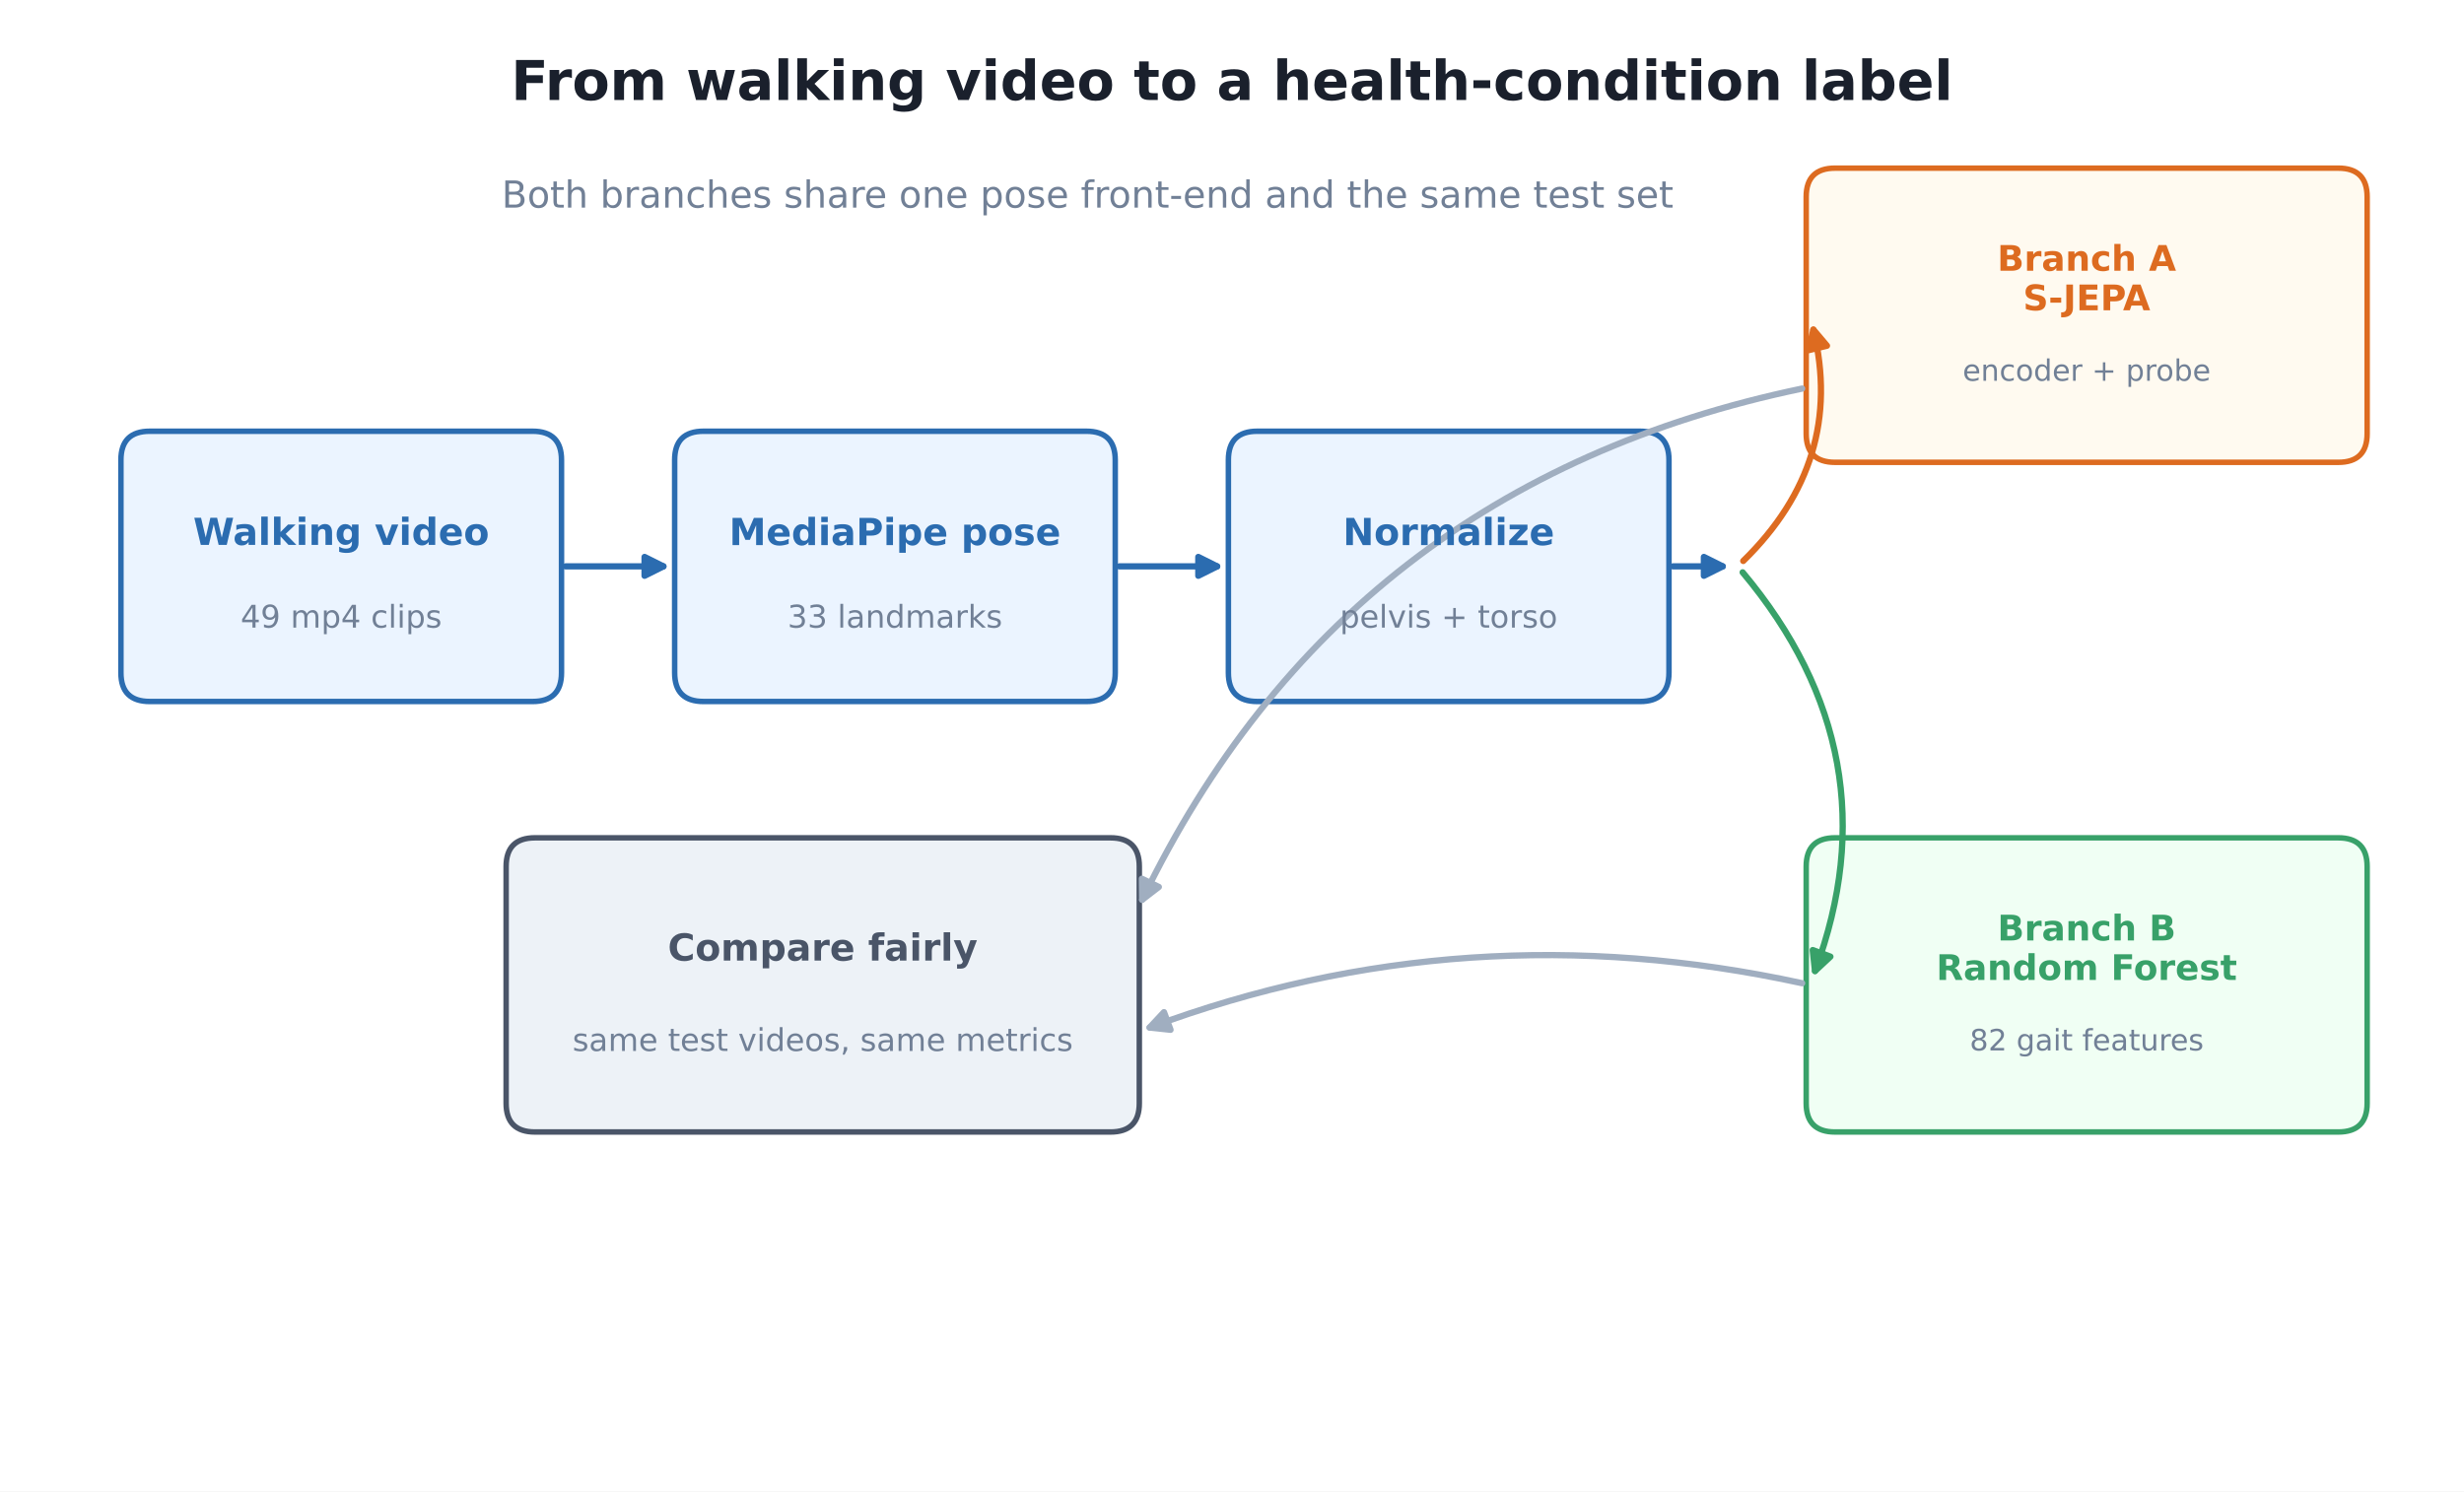
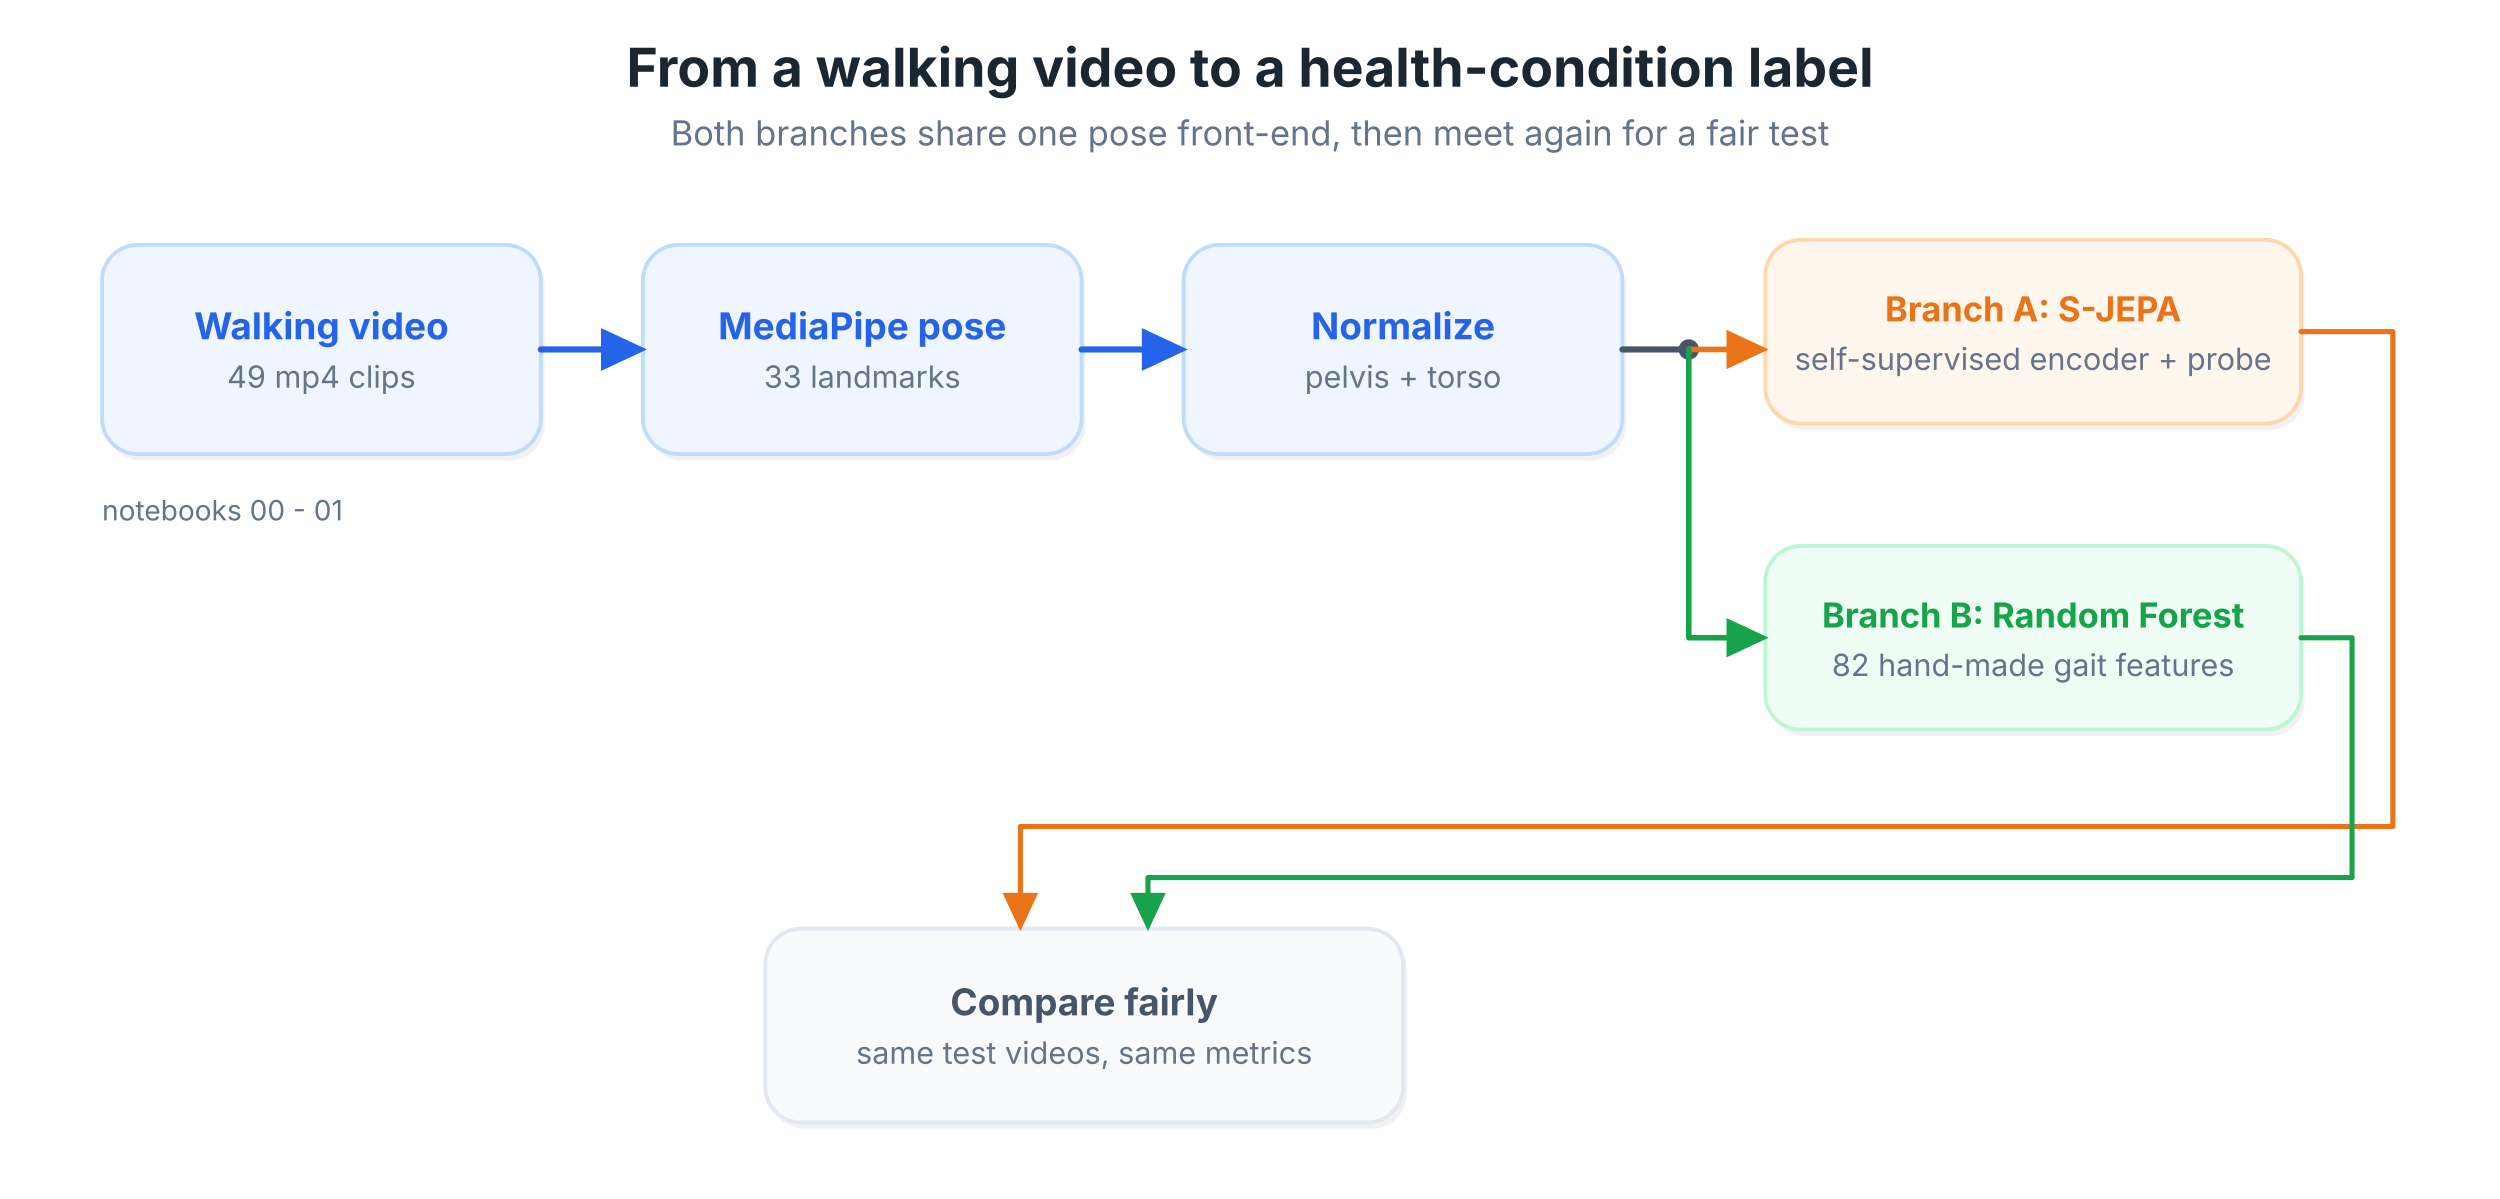
- <svg xmlns="http://www.w3.org/2000/svg" width="628.2pt" height="380.304pt" viewBox="0 0 628.2 380.304" version="1.1">
+ <svg xmlns="http://www.w3.org/2000/svg" width="980" height="470" viewBox="0 0 980 470">
+   <rect width="980" height="470" fill="#ffffff" />
  <defs>
-     <style type="text/css">*{stroke-linejoin: round; stroke-linecap: butt}</style>
+     <marker id="arrow" markerWidth="9" markerHeight="9" refX="6.5" refY="4" orient="auto">
+       <path d="M0.5,0.5 L8,4 L0.5,7.5 z" fill="#94a3b8" />
+     </marker>
+     <marker id="arrowBlue" markerWidth="9" markerHeight="9" refX="6.5" refY="4" orient="auto">
+       <path d="M0.5,0.5 L8,4 L0.5,7.5 z" fill="#2563eb" />
+     </marker>
+     <marker id="arrowOrange" markerWidth="9" markerHeight="9" refX="6.5" refY="4" orient="auto">
+       <path d="M0.5,0.5 L8,4 L0.5,7.5 z" fill="#ea7317" />
+     </marker>
+     <marker id="arrowGreen" markerWidth="9" markerHeight="9" refX="6.5" refY="4" orient="auto">
+       <path d="M0.5,0.5 L8,4 L0.5,7.5 z" fill="#16a34a" />
+     </marker>
+     <marker id="arrowSlate" markerWidth="9" markerHeight="9" refX="6.5" refY="4" orient="auto">
+       <path d="M0.5,0.5 L8,4 L0.5,7.5 z" fill="#475569" />
+     </marker>
+     <marker id="arrowMute" markerWidth="9" markerHeight="9" refX="6.5" refY="4" orient="auto">
+       <path d="M0.5,0.5 L8,4 L0.5,7.5 z" fill="#64748b" />
+     </marker>
+     <marker id="arrowPurple" markerWidth="9" markerHeight="9" refX="6.5" refY="4" orient="auto">
+       <path d="M0.5,0.5 L8,4 L0.5,7.5 z" fill="#7c3aed" />
+     </marker>
  </defs>
-   <g id="figure_1">
-     <g id="patch_1">
-       <path d="M 0 380.304  L 628.2 380.304  L 628.2 0  L 0 0  z " style="fill: #ffffff" />
-     </g>
-     <g id="axes_1">
-       <g id="patch_2">
-         <path d="M 38.197 178.87  L 135.791 178.87  Q 143.157 178.87 143.157 171.552  L 143.157 117.276  Q 143.157 109.958 135.791 109.958  L 38.197 109.958  Q 30.831 109.958 30.831 117.276  L 30.831 171.552  Q 30.831 178.87 38.197 178.87  z " clip-path="url(#p4d3668a284)" style="fill: #ebf4ff; stroke: #2b6cb0; stroke-width: 1.4; stroke-linejoin: miter" />
-       </g>
-       <g id="patch_3">
-         <path d="M 179.371 178.87  L 276.965 178.87  Q 284.331 178.87 284.331 171.552  L 284.331 117.276  Q 284.331 109.958 276.965 109.958  L 179.371 109.958  Q 172.005 109.958 172.005 117.276  L 172.005 171.552  Q 172.005 178.87 179.371 178.87  z " clip-path="url(#p4d3668a284)" style="fill: #ebf4ff; stroke: #2b6cb0; stroke-width: 1.4; stroke-linejoin: miter" />
-       </g>
-       <g id="patch_4">
-         <path d="M 320.545 178.87  L 418.139 178.87  Q 425.505 178.87 425.505 171.552  L 425.505 117.276  Q 425.505 109.958 418.139 109.958  L 320.545 109.958  Q 313.179 109.958 313.179 117.276  L 313.179 171.552  Q 313.179 178.87 320.545 178.87  z " clip-path="url(#p4d3668a284)" style="fill: #ebf4ff; stroke: #2b6cb0; stroke-width: 1.4; stroke-linejoin: miter" />
-       </g>
-       <g id="patch_5">
-         <path d="M 144.233 144.414  Q 157.579 144.414 169.137 144.414  " clip-path="url(#p4d3668a284)" style="fill: none; stroke: #2b6cb0; stroke-width: 1.6; stroke-linecap: round" />
-         <path d="M 164.337 142.014  L 169.137 144.414  L 164.337 146.814  z " clip-path="url(#p4d3668a284)" style="fill: #2b6cb0; stroke: #2b6cb0; stroke-width: 1.6; stroke-linecap: round" />
-       </g>
-       <g id="patch_6">
-         <path d="M 285.407 144.414  Q 298.753 144.414 310.311 144.414  " clip-path="url(#p4d3668a284)" style="fill: none; stroke: #2b6cb0; stroke-width: 1.6; stroke-linecap: round" />
-         <path d="M 305.511 142.014  L 310.311 144.414  L 305.511 146.814  z " clip-path="url(#p4d3668a284)" style="fill: #2b6cb0; stroke: #2b6cb0; stroke-width: 1.6; stroke-linecap: round" />
-       </g>
-       <g id="patch_7">
-         <path d="M 426.585 144.414  Q 433.791 144.414 439.21 144.414  " clip-path="url(#p4d3668a284)" style="fill: none; stroke: #2b6cb0; stroke-width: 1.6; stroke-linecap: round" />
-         <path d="M 434.41 142.014  L 439.21 144.414  L 434.41 146.814  z " clip-path="url(#p4d3668a284)" style="fill: #2b6cb0; stroke: #2b6cb0; stroke-width: 1.6; stroke-linecap: round" />
-       </g>
-       <g id="patch_8">
-         <path d="M 467.857 117.886  L 596.141 117.886  Q 603.507 117.886 603.507 110.568  L 603.507 50.194  Q 603.507 42.876 596.141 42.876  L 467.857 42.876  Q 460.491 42.876 460.491 50.194  L 460.491 110.568  Q 460.491 117.886 467.857 117.886  z " clip-path="url(#p4d3668a284)" style="fill: #fffaf0; stroke: #dd6b20; stroke-width: 1.4; stroke-linejoin: miter" />
-       </g>
-       <g id="patch_9">
-         <path d="M 467.857 288.641  L 596.141 288.641  Q 603.507 288.641 603.507 281.323  L 603.507 220.949  Q 603.507 213.631 596.141 213.631  L 467.857 213.631  Q 460.491 213.631 460.491 220.949  L 460.491 281.323  Q 460.491 288.641 467.857 288.641  z " clip-path="url(#p4d3668a284)" style="fill: #f0fff4; stroke: #38a169; stroke-width: 1.4; stroke-linejoin: miter" />
-       </g>
-       <g id="patch_10">
-         <path d="M 444.446 143.032  Q 470.446 117.64 462.324 84.054  " clip-path="url(#p4d3668a284)" style="fill: none; stroke: #dd6b20; stroke-width: 1.6; stroke-linecap: round" />
-         <path d="M 461.12 89.284  L 462.324 84.054  L 465.785 88.155  z " clip-path="url(#p4d3668a284)" style="fill: #dd6b20; stroke: #dd6b20; stroke-width: 1.6; stroke-linecap: round" />
-       </g>
-       <g id="patch_11">
-         <path d="M 444.293 145.938  Q 483.22 192.424 462.743 247.591  " clip-path="url(#p4d3668a284)" style="fill: none; stroke: #38a169; stroke-width: 1.6; stroke-linecap: round" />
-         <path d="M 466.663 243.926  L 462.743 247.591  L 462.163 242.256  z " clip-path="url(#p4d3668a284)" style="fill: #38a169; stroke: #38a169; stroke-width: 1.6; stroke-linecap: round" />
-       </g>
-       <g id="patch_12">
-         <path d="M 136.405 288.641  L 283.103 288.641  Q 290.469 288.641 290.469 281.323  L 290.469 220.949  Q 290.469 213.631 283.103 213.631  L 136.405 213.631  Q 129.039 213.631 129.039 220.949  L 129.039 281.323  Q 129.039 288.641 136.405 288.641  z " clip-path="url(#p4d3668a284)" style="fill: #edf2f7; stroke: #4a5568; stroke-width: 1.4; stroke-linejoin: miter" />
-       </g>
-       <g id="patch_13">
-         <path d="M 459.451 99.079  Q 342.485 123.494 291.193 229.428  " clip-path="url(#p4d3668a284)" style="fill: none; stroke: #a0aec0; stroke-width: 1.6; stroke-linecap: round" />
-         <path d="M 295.445 226.154  L 291.193 229.428  L 291.125 224.062  z " clip-path="url(#p4d3668a284)" style="fill: #a0aec0; stroke: #a0aec0; stroke-width: 1.6; stroke-linecap: round" />
-       </g>
-       <g id="patch_14">
-         <path d="M 459.46 250.705  Q 373.69 232.022 293.096 262.006  " clip-path="url(#p4d3668a284)" style="fill: none; stroke: #a0aec0; stroke-width: 1.6; stroke-linecap: round" />
-         <path d="M 298.431 262.582  L 293.096 262.006  L 296.757 258.083  z " clip-path="url(#p4d3668a284)" style="fill: #a0aec0; stroke: #a0aec0; stroke-width: 1.6; stroke-linecap: round" />
-       </g>
-       <g id="text_1">
-         <text style="font-weight: 700; font-size: 14px; font-family: 'DejaVu Sans'; text-anchor: middle; fill: #1a202c" x="314.1" y="25.495" transform="rotate(-0 314.1 25.4952)">From walking video to a health-condition label</text>
-       </g>
-       <g id="text_2">
-         <text style="font-size: 9.5px; font-family: 'DejaVu Sans'; text-anchor: middle; fill: #718096" x="277.272" y="52.938" transform="rotate(-0 277.272 52.938)">Both branches share one pose front-end and the same test set</text>
-       </g>
-       <g id="text_3">
-         <text style="font-weight: 700; font-size: 9.5px; font-family: 'DejaVu Sans'; text-anchor: middle; fill: #2b6cb0" x="86.994" y="138.948" transform="rotate(-0 86.994 138.9484)">Walking video</text>
-       </g>
-       <g id="text_4">
-         <text style="font-size: 8px; font-family: 'DejaVu Sans'; text-anchor: middle; fill: #718096" x="86.994" y="160.038" transform="rotate(-0 86.994 160.038)">49 mp4 clips</text>
-       </g>
-       <g id="text_5">
-         <text style="font-weight: 700; font-size: 9.5px; font-family: 'DejaVu Sans'; text-anchor: middle; fill: #2b6cb0" x="228.168" y="138.986" transform="rotate(-0 228.168 138.9855)">MediaPipe pose</text>
-       </g>
-       <g id="text_6">
-         <text style="font-size: 8px; font-family: 'DejaVu Sans'; text-anchor: middle; fill: #718096" x="228.168" y="160.038" transform="rotate(-0 228.168 160.038)">33 landmarks</text>
-       </g>
-       <g id="text_7">
-         <text style="font-weight: 700; font-size: 9.5px; font-family: 'DejaVu Sans'; text-anchor: middle; fill: #2b6cb0" x="369.342" y="138.986" transform="rotate(-0 369.342 138.9855)">Normalize</text>
-       </g>
-       <g id="text_8">
-         <text style="font-size: 8px; font-family: 'DejaVu Sans'; text-anchor: middle; fill: #718096" x="369.342" y="160.038" transform="rotate(-0 369.342 160.038)">pelvis + torso</text>
-       </g>
-       <g id="text_9">
-         <text style="font-weight: 700; font-size: 9px; font-family: 'DejaVu Sans'; fill: #dd6b20" transform="translate(509.1896 69.04353)">Branch A</text>
-         <text style="font-weight: 700; font-size: 9px; font-family: 'DejaVu Sans'; fill: #dd6b20" transform="translate(515.7723 79.12156)">S-JEPA</text>
-       </g>
-       <g id="text_10">
-         <text style="font-size: 7.5px; font-family: 'DejaVu Sans'; text-anchor: middle; fill: #718096" x="531.999" y="97.086" transform="rotate(-0 531.999 97.08649)">encoder + probe</text>
-       </g>
-       <g id="text_11">
-         <text style="font-weight: 700; font-size: 9px; font-family: 'DejaVu Sans'; fill: #38a169" transform="translate(509.2424 239.7987)">Branch B</text>
-         <text style="font-weight: 700; font-size: 9px; font-family: 'DejaVu Sans'; fill: #38a169" transform="translate(493.6393 249.8768)">Random Forest</text>
-       </g>
-       <g id="text_12">
-         <text style="font-size: 7.5px; font-family: 'DejaVu Sans'; text-anchor: middle; fill: #718096" x="531.999" y="267.842" transform="rotate(-0 531.999 267.8417)">82 gait features</text>
-       </g>
-       <g id="text_13">
-         <text style="font-weight: 700; font-size: 9.5px; font-family: 'DejaVu Sans'; text-anchor: middle; fill: #4a5568" x="209.754" y="244.939" transform="rotate(-0 209.754 244.9386)">Compare fairly</text>
-       </g>
-       <g id="text_14">
-         <text style="font-size: 8px; font-family: 'DejaVu Sans'; text-anchor: middle; fill: #718096" x="209.754" y="267.98" transform="rotate(-0 209.754 267.9797)">same test videos, same metrics</text>
-       </g>
-     </g>
-   </g>
-   <defs>
-     <clipPath id="p4d3668a284">
-       <rect x="7.2" y="7.2" width="613.8" height="365.904" />
-     </clipPath>
-   </defs>
+   <text x="490.0" y="34" font-family="Inter, -apple-system, BlinkMacSystemFont, 'Segoe UI', Helvetica, Arial, sans-serif" font-size="21" fill="#1a2733" font-weight="700" text-anchor="middle">From a walking video to a health-condition label</text>
+   <text x="490.0" y="57" font-family="Inter, -apple-system, BlinkMacSystemFont, 'Segoe UI', Helvetica, Arial, sans-serif" font-size="13.5" fill="#64748b" font-weight="400" text-anchor="middle">Both branches share one pose front-end, then meet again for a fair test</text>
+   <rect x="41.5" y="98.5" width="172" height="82" rx="14" fill="#0f172a" opacity="0.06" />
+   <rect x="40" y="96" width="172" height="82" rx="14" fill="#eff6ff" stroke="#bfdbfe" stroke-width="1.5" />
+   <text x="126.0" y="133.0" font-family="Inter, -apple-system, BlinkMacSystemFont, 'Segoe UI', Helvetica, Arial, sans-serif" font-size="14.5" fill="#2563eb" font-weight="700" text-anchor="middle">Walking video</text>
+   <text x="126.0" y="152.0" font-family="Inter, -apple-system, BlinkMacSystemFont, 'Segoe UI', Helvetica, Arial, sans-serif" font-size="12" fill="#64748b" font-weight="400" text-anchor="middle">49 mp4 clips</text>
+   <rect x="253.5" y="98.5" width="172" height="82" rx="14" fill="#0f172a" opacity="0.06" />
+   <rect x="252" y="96" width="172" height="82" rx="14" fill="#eff6ff" stroke="#bfdbfe" stroke-width="1.5" />
+   <text x="338.0" y="133.0" font-family="Inter, -apple-system, BlinkMacSystemFont, 'Segoe UI', Helvetica, Arial, sans-serif" font-size="14.5" fill="#2563eb" font-weight="700" text-anchor="middle">MediaPipe pose</text>
+   <text x="338.0" y="152.0" font-family="Inter, -apple-system, BlinkMacSystemFont, 'Segoe UI', Helvetica, Arial, sans-serif" font-size="12" fill="#64748b" font-weight="400" text-anchor="middle">33 landmarks</text>
+   <rect x="465.5" y="98.5" width="172" height="82" rx="14" fill="#0f172a" opacity="0.06" />
+   <rect x="464" y="96" width="172" height="82" rx="14" fill="#eff6ff" stroke="#bfdbfe" stroke-width="1.5" />
+   <text x="550.0" y="133.0" font-family="Inter, -apple-system, BlinkMacSystemFont, 'Segoe UI', Helvetica, Arial, sans-serif" font-size="14.5" fill="#2563eb" font-weight="700" text-anchor="middle">Normalize</text>
+   <text x="550.0" y="152.0" font-family="Inter, -apple-system, BlinkMacSystemFont, 'Segoe UI', Helvetica, Arial, sans-serif" font-size="12" fill="#64748b" font-weight="400" text-anchor="middle">pelvis + torso</text>
+   <path d="M 212 137.0 H 250" fill="none" stroke="#2563eb" stroke-width="2.4" stroke-linecap="round" stroke-linejoin="round" marker-end="url(#arrowBlue)" />
+   <path d="M 424 137.0 H 462" fill="none" stroke="#2563eb" stroke-width="2.4" stroke-linecap="round" stroke-linejoin="round" marker-end="url(#arrowBlue)" />
+   <path d="M 636 137.0 H 662" fill="none" stroke="#475569" stroke-width="2.4" stroke-linecap="round" stroke-linejoin="round" />
+   <circle cx="662" cy="137.0" r="4" fill="#475569" />
+   <rect x="693.5" y="96.5" width="210" height="72" rx="14" fill="#0f172a" opacity="0.06" />
+   <rect x="692" y="94" width="210" height="72" rx="14" fill="#fff7ed" stroke="#fed7aa" stroke-width="1.5" />
+   <text x="797.0" y="126.0" font-family="Inter, -apple-system, BlinkMacSystemFont, 'Segoe UI', Helvetica, Arial, sans-serif" font-size="13.5" fill="#ea7317" font-weight="700" text-anchor="middle">Branch A: S-JEPA</text>
+   <text x="797.0" y="145.0" font-family="Inter, -apple-system, BlinkMacSystemFont, 'Segoe UI', Helvetica, Arial, sans-serif" font-size="12" fill="#64748b" font-weight="400" text-anchor="middle">self-supervised encoder + probe</text>
+   <rect x="693.5" y="216.5" width="210" height="72" rx="14" fill="#0f172a" opacity="0.06" />
+   <rect x="692" y="214" width="210" height="72" rx="14" fill="#f0fdf4" stroke="#bbf7d0" stroke-width="1.5" />
+   <text x="797.0" y="246.0" font-family="Inter, -apple-system, BlinkMacSystemFont, 'Segoe UI', Helvetica, Arial, sans-serif" font-size="13.5" fill="#16a34a" font-weight="700" text-anchor="middle">Branch B: Random Forest</text>
+   <text x="797.0" y="265.0" font-family="Inter, -apple-system, BlinkMacSystemFont, 'Segoe UI', Helvetica, Arial, sans-serif" font-size="12" fill="#64748b" font-weight="400" text-anchor="middle">82 hand-made gait features</text>
+   <path d="M 662 137.0 H 690" fill="none" stroke="#ea7317" stroke-width="2.2" stroke-linecap="round" stroke-linejoin="round" marker-end="url(#arrowOrange)" />
+   <path d="M 662 137.0 V 250.0 H 690" fill="none" stroke="#16a34a" stroke-width="2.2" stroke-linecap="round" stroke-linejoin="round" marker-end="url(#arrowGreen)" />
+   <rect x="301.5" y="366.5" width="250" height="76" rx="14" fill="#0f172a" opacity="0.06" />
+   <rect x="300" y="364" width="250" height="76" rx="14" fill="#f8fafc" stroke="#e2e8f0" stroke-width="1.5" />
+   <text x="425.0" y="398.0" font-family="Inter, -apple-system, BlinkMacSystemFont, 'Segoe UI', Helvetica, Arial, sans-serif" font-size="14.5" fill="#475569" font-weight="700" text-anchor="middle">Compare fairly</text>
+   <text x="425.0" y="417.0" font-family="Inter, -apple-system, BlinkMacSystemFont, 'Segoe UI', Helvetica, Arial, sans-serif" font-size="12" fill="#64748b" font-weight="400" text-anchor="middle">same test videos, same metrics</text>
+   <path d="M 902 130.0 H 938 V 324 H 400.0 V 362" fill="none" stroke="#ea7317" stroke-width="2.0" stroke-linecap="round" stroke-linejoin="round" marker-end="url(#arrowOrange)" />
+   <path d="M 902 250.0 H 922 V 344 H 450.0 V 362" fill="none" stroke="#16a34a" stroke-width="2.0" stroke-linecap="round" stroke-linejoin="round" marker-end="url(#arrowGreen)" />
+   <text x="40" y="204" font-family="Inter, -apple-system, BlinkMacSystemFont, 'Segoe UI', Helvetica, Arial, sans-serif" font-size="11" fill="#64748b" font-weight="400" text-anchor="start">notebooks 00 - 01</text>
</svg>
